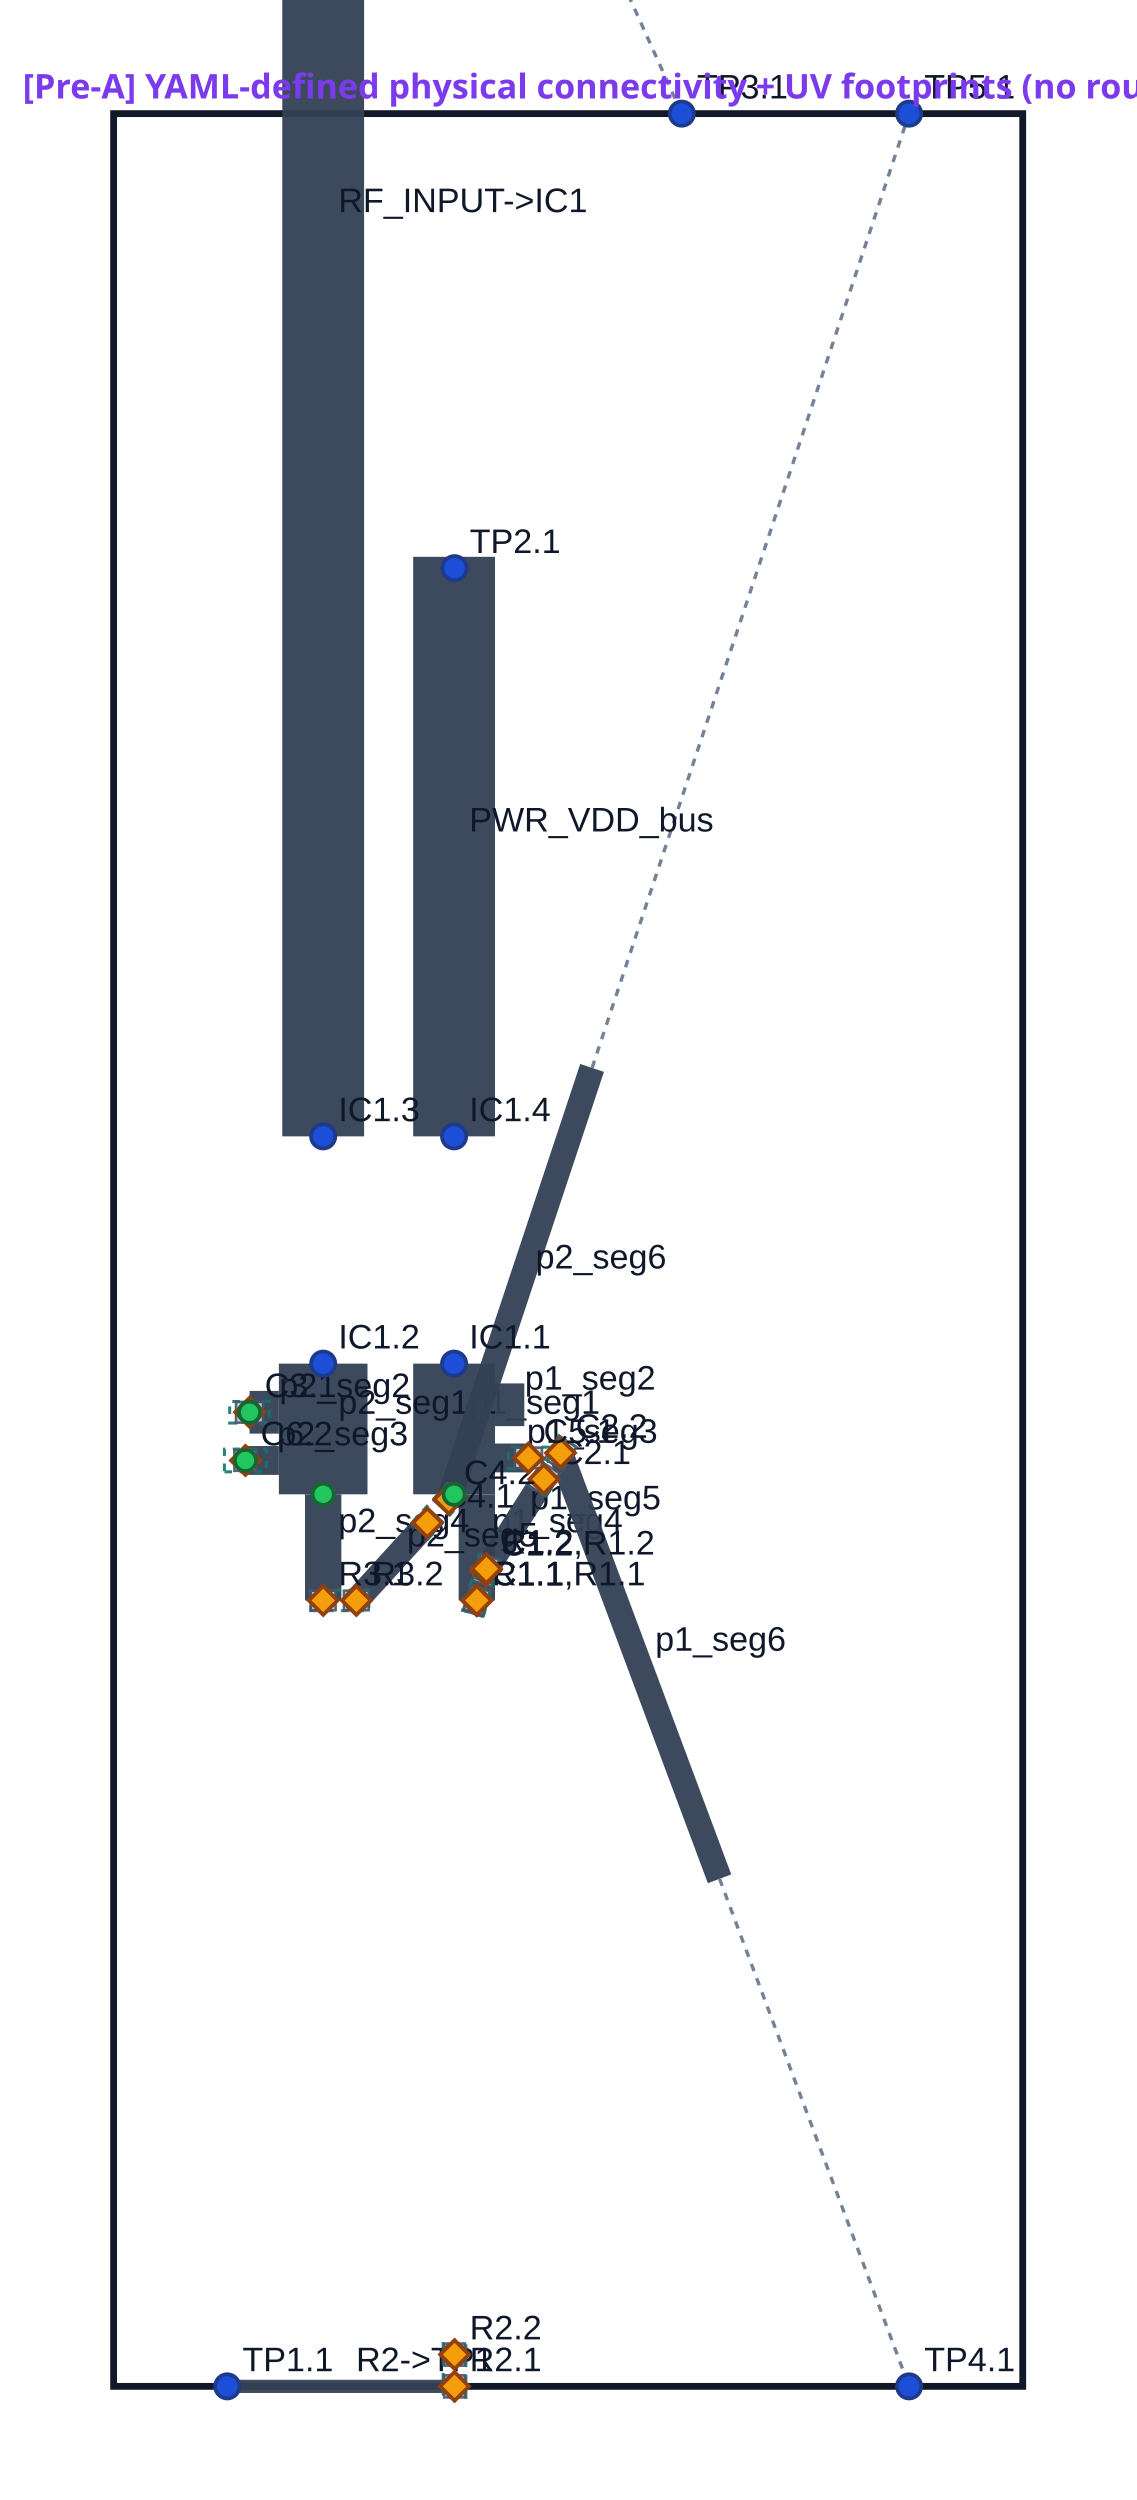
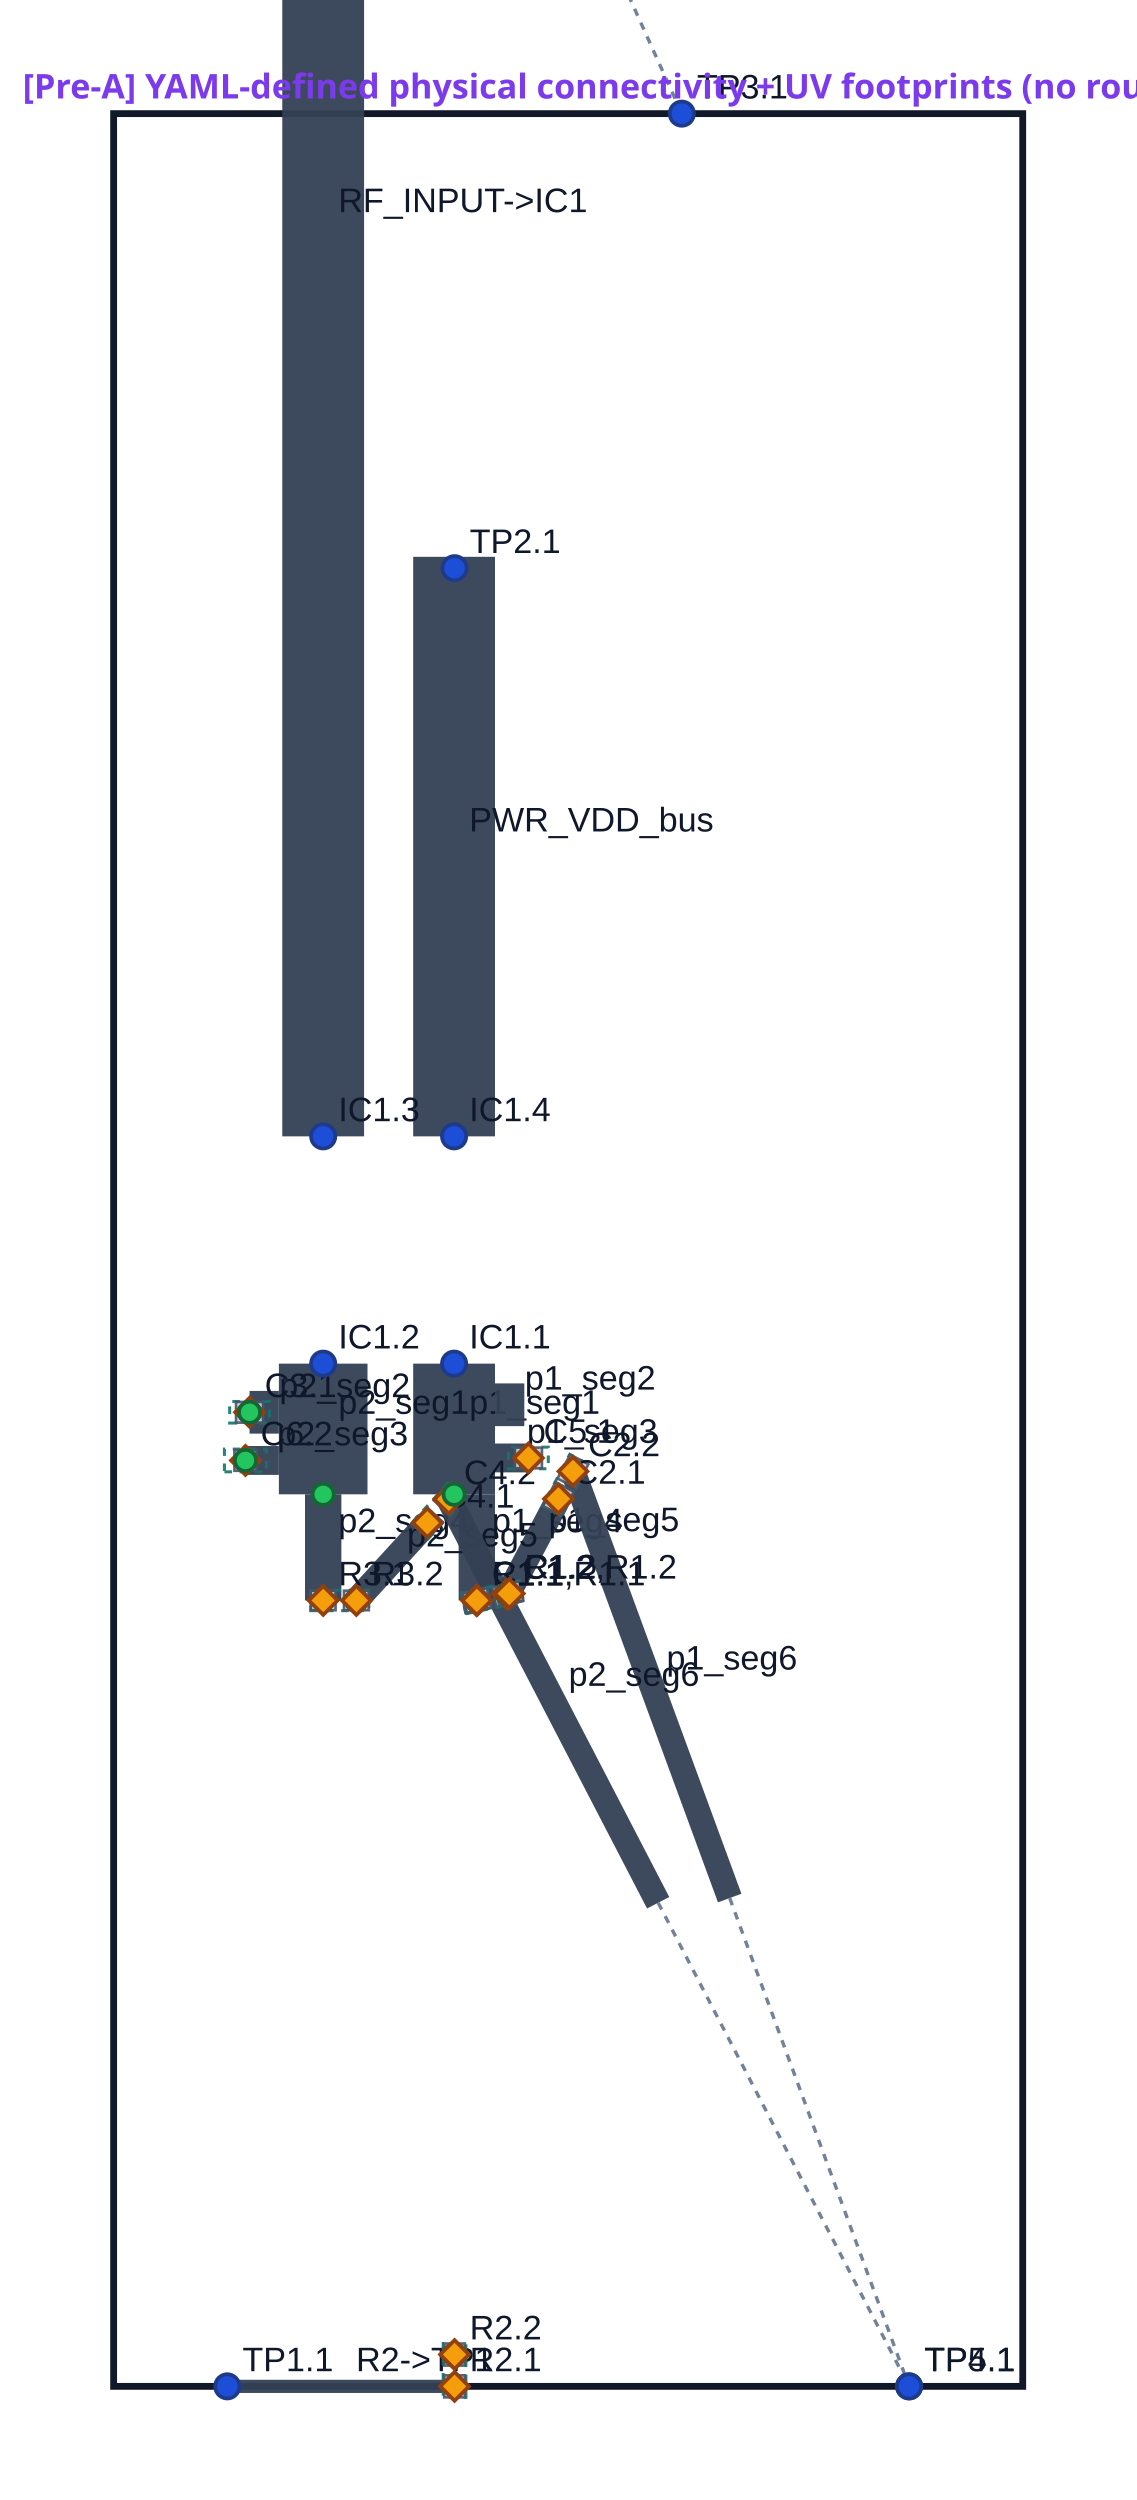
<svg xmlns="http://www.w3.org/2000/svg" width="300.0" height="660.0" viewBox="0 0 300.0 660.0" role="img" aria-label="Pre-A connectivity">
  <style>.prea-board{fill:none;stroke:#111827;stroke-width:1.8;}.prea-fixed-point{fill:#1d4ed8;stroke:#1e3a8a;stroke-width:1;}.prea-node{fill:#22c55e;stroke:#166534;stroke-width:1;}.prea-virtual-endpoint{fill:#f59e0b;stroke:#92400e;stroke-width:1;}.prea-rlc-pad{fill:#cbd5e1;stroke:#475569;stroke-width:0.7;opacity:0.9;}.prea-rlc-bbox{fill:none;stroke:#0f766e;stroke-width:0.8;stroke-dasharray:2 2;opacity:0.9;}.prea-assist-link{stroke:#475569;stroke-width:0.7;stroke-dasharray:2 2;opacity:0.95;}.prea-edge-bridge{stroke:#64748b;stroke-width:0.9;stroke-dasharray:2 2;opacity:0.9;}.prea-edge{fill:none;stroke-linecap:butt;stroke-linejoin:miter;opacity:0.95;}.prea-label{fill:#0f172a;font-family:Arial,sans-serif;font-size:9px;}</style>
  <rect class="prea-board" x="30.00" y="30.00" width="240.00" height="600.00" />
-   <line class="prea-edge" data-edge-id="C1R1_to_combiner" x1="128.34" y1="414.39" x2="128.34" y2="414.39" stroke="#334155" stroke-width="1.20" />
+   <line class="prea-edge" data-edge-id="C1R1_to_combiner" x1="134.18" y1="420.74" x2="134.18" y2="420.74" stroke="#334155" stroke-width="1.20" />
  <line class="prea-edge" data-edge-id="IC1_pin1_seg1" x1="119.88" y1="360.00" x2="119.88" y2="394.50" stroke="#334155" stroke-width="21.60" />
  <text class="prea-label" x="123.88" y="373.25">p1_seg1</text>
  <line class="prea-edge" data-edge-id="IC1_pin1_seg2" x1="130.68" y1="370.86" x2="138.42" y2="370.86" stroke="#334155" stroke-width="11.28" />
  <text class="prea-label" x="138.55" y="366.86">p1_seg2</text>
  <line class="prea-edge" data-edge-id="IC1_pin1_seg2_to_R2" x1="120.00" y1="621.60" x2="120.00" y2="621.60" stroke="#334155" stroke-width="1.20" />
  <line class="prea-edge" data-edge-id="IC1_pin1_seg3" x1="130.68" y1="384.90" x2="139.50" y2="384.90" stroke="#334155" stroke-width="7.62" />
  <text class="prea-label" x="139.09" y="380.90">p1_seg3</text>
  <line class="prea-edge" data-edge-id="IC1_pin1_seg3_to_C5" x1="139.50" y1="384.90" x2="139.50" y2="384.90" stroke="#334155" stroke-width="1.20" />
  <line class="prea-edge" data-edge-id="IC1_pin1_seg4" x1="125.88" y1="394.50" x2="125.88" y2="422.52" stroke="#334155" stroke-width="9.60" />
  <text class="prea-label" x="129.88" y="404.51">p1_seg4</text>
  <line class="prea-edge" data-edge-id="IC1_pin1_seg4_to_C1R1" x1="125.88" y1="422.52" x2="125.88" y2="422.52" stroke="#334155" stroke-width="1.20" />
-   <line class="prea-edge" data-edge-id="IC1_pin1_seg5" x1="128.34" y1="414.39" x2="143.56" y2="390.52" stroke="#334155" stroke-width="6.60" />
-   <text class="prea-label" x="139.95" y="398.45">p1_seg5</text>
-   <line class="prea-edge" data-edge-id="IC1_pin1_seg6" x1="147.98" y1="383.59" x2="189.96" y2="496.00" stroke="#334155" stroke-width="6.60" />
-   <line class="prea-edge-bridge" data-edge-id="IC1_pin1_seg6" x1="189.96" y1="496.00" x2="240.00" y2="630.00" />
-   <text class="prea-label" x="172.97" y="435.79">p1_seg6</text>
+   <line class="prea-edge" data-edge-id="IC1_pin1_seg5" x1="134.18" y1="420.74" x2="147.42" y2="395.71" stroke="#334155" stroke-width="6.60" />
+   <text class="prea-label" x="144.80" y="404.22">p1_seg5</text>
+   <line class="prea-edge" data-edge-id="IC1_pin1_seg6" x1="151.26" y1="388.44" x2="192.64" y2="501.08" stroke="#334155" stroke-width="6.60" />
+   <line class="prea-edge-bridge" data-edge-id="IC1_pin1_seg6" x1="192.64" y1="501.08" x2="240.00" y2="630.00" />
+   <text class="prea-label" x="175.95" y="440.76">p1_seg6</text>
  <line class="prea-edge" data-edge-id="IC1_pin2_seg1" x1="85.32" y1="360.00" x2="85.32" y2="394.50" stroke="#334155" stroke-width="23.40" />
  <text class="prea-label" x="89.32" y="373.25">p2_seg1</text>
  <line class="prea-edge" data-edge-id="IC1_pin2_seg2" x1="73.62" y1="372.84" x2="65.88" y2="372.84" stroke="#334155" stroke-width="11.28" />
  <text class="prea-label" x="73.75" y="368.84">p2_seg2</text>
  <line class="prea-edge" data-edge-id="IC1_pin2_seg2_to_C3" x1="65.88" y1="372.84" x2="65.88" y2="372.84" stroke="#334155" stroke-width="1.20" />
  <line class="prea-edge" data-edge-id="IC1_pin2_seg3" x1="73.62" y1="385.56" x2="64.80" y2="385.56" stroke="#334155" stroke-width="7.62" />
  <text class="prea-label" x="73.21" y="381.56">p2_seg3</text>
  <line class="prea-edge" data-edge-id="IC1_pin2_seg3_to_C6" x1="64.80" y1="385.56" x2="64.80" y2="385.56" stroke="#334155" stroke-width="1.20" />
  <line class="prea-edge" data-edge-id="IC1_pin2_seg4" x1="85.32" y1="394.50" x2="85.32" y2="422.52" stroke="#334155" stroke-width="9.60" />
  <text class="prea-label" x="89.32" y="404.51">p2_seg4</text>
  <line class="prea-edge" data-edge-id="IC1_pin2_seg5" x1="94.08" y1="422.52" x2="112.81" y2="402.01" stroke="#334155" stroke-width="6.60" />
  <text class="prea-label" x="107.45" y="408.26">p2_seg5</text>
-   <line class="prea-edge" data-edge-id="IC1_pin2_seg6" x1="118.48" y1="395.81" x2="156.31" y2="281.93" stroke="#334155" stroke-width="6.60" />
-   <line class="prea-edge-bridge" data-edge-id="IC1_pin2_seg6" x1="156.31" y1="281.93" x2="240.00" y2="30.00" />
-   <text class="prea-label" x="141.40" y="334.87">p2_seg6</text>
+   <line class="prea-edge" data-edge-id="IC1_pin2_seg6" x1="118.48" y1="395.81" x2="173.75" y2="502.32" stroke="#334155" stroke-width="6.60" />
+   <line class="prea-edge-bridge" data-edge-id="IC1_pin2_seg6" x1="173.75" y1="502.32" x2="240.00" y2="630.00" />
+   <text class="prea-label" x="150.11" y="445.06">p2_seg6</text>
  <line class="prea-edge" data-edge-id="PWR_VDD_bus" x1="119.88" y1="147.00" x2="119.88" y2="300.00" stroke="#334155" stroke-width="21.60" />
  <line class="prea-edge-bridge" data-edge-id="PWR_VDD_bus" x1="119.88" y1="147.00" x2="120.00" y2="150.00" />
  <text class="prea-label" x="123.88" y="219.50">PWR_VDD_bus</text>
  <line class="prea-edge" data-edge-id="R2_to_TP1" x1="120.00" y1="630.00" x2="60.00" y2="630.00" stroke="#334155" stroke-width="3.48" />
  <text class="prea-label" x="94.00" y="626.00">R2-&gt;TP1</text>
  <line class="prea-edge" data-edge-id="R3_to_combiner" x1="94.08" y1="422.52" x2="94.08" y2="422.52" stroke="#334155" stroke-width="1.20" />
  <line class="prea-edge" data-edge-id="RF_INPUT_to_IC1" x1="85.32" y1="-180.00" x2="85.32" y2="300.00" stroke="#334155" stroke-width="21.60" />
  <line class="prea-edge-bridge" data-edge-id="RF_INPUT_to_IC1" x1="85.32" y1="-180.00" x2="180.00" y2="30.00" />
  <text class="prea-label" x="89.32" y="56.00">RF_INPUT-&gt;IC1</text>
-   <path class="prea-rlc-bbox" d="M 127.58,426.76 L 132.02,412.06 L 126.56,410.41 L 122.12,425.11 Z" />
-   <polygon class="prea-rlc-pad" points="127.46,426.73 129.53,419.89 124.30,418.31 122.23,425.15" />
-   <polygon class="prea-rlc-pad" points="129.84,418.86 131.90,412.02 126.68,410.44 124.61,417.28" />
-   <path class="prea-rlc-bbox" d="M 127.52,426.43 L 131.94,411.79 L 126.78,410.22 L 122.35,424.87 Z" />
-   <polygon class="prea-rlc-pad" points="127.40,426.40 129.30,420.14 124.36,418.64 122.46,424.90" />
-   <polygon class="prea-rlc-pad" points="129.94,418.01 131.83,411.75 126.89,410.26 125.00,416.52" />
-   <path class="prea-rlc-bbox" d="M 144.05,395.06 L 152.31,382.11 L 147.50,379.04 L 139.24,391.99 Z" />
-   <polygon class="prea-rlc-pad" points="143.95,394.99 147.79,388.97 143.18,386.04 139.34,392.06" />
-   <polygon class="prea-rlc-pad" points="148.37,388.06 152.21,382.04 147.60,379.11 143.76,385.13" />
+   <path class="prea-rlc-bbox" d="M 122.99,426.05 L 138.01,422.84 L 136.81,417.26 L 121.79,420.48 Z" />
+   <polygon class="prea-rlc-pad" points="122.96,425.94 129.94,424.44 128.80,419.10 121.82,420.60" />
+   <polygon class="prea-rlc-pad" points="131.00,424.22 137.98,422.72 136.84,417.38 129.86,418.88" />
+   <path class="prea-rlc-bbox" d="M 123.25,425.84 L 138.21,422.64 L 137.08,417.36 L 122.12,420.56 Z" />
+   <polygon class="prea-rlc-pad" points="123.22,425.73 129.62,424.36 128.54,419.31 122.14,420.68" />
+   <polygon class="prea-rlc-pad" points="131.79,423.89 138.18,422.52 137.10,417.48 130.71,418.85" />
+   <path class="prea-rlc-bbox" d="M 148.27,400.19 L 155.45,386.62 L 150.41,383.95 L 143.23,397.53 Z" />
+   <polygon class="prea-rlc-pad" points="148.16,400.14 151.50,393.83 146.67,391.27 143.34,397.59" />
+   <polygon class="prea-rlc-pad" points="152.01,392.87 155.34,386.56 150.52,384.01 147.18,390.32" />
  <path class="prea-rlc-bbox" d="M 123.00,632.91 L 123.00,618.69 L 117.00,618.69 L 117.00,632.91 Z" />
  <polygon class="prea-rlc-pad" points="117.27,627.09 117.27,632.91 122.73,632.91 122.73,627.09" />
  <polygon class="prea-rlc-pad" points="122.73,624.51 122.73,618.69 117.27,618.69 117.27,624.51" />
  <path class="prea-rlc-bbox" d="M 60.63,375.69 L 71.13,375.69 L 71.13,369.99 L 60.63,369.99 Z" />
  <polygon class="prea-rlc-pad" points="62.31,375.57 69.45,375.57 69.45,370.11 62.31,370.11" />
  <path class="prea-rlc-bbox" d="M 82.05,425.22 L 97.35,425.22 L 97.35,419.82 L 82.05,419.82 Z" />
  <polygon class="prea-rlc-pad" points="82.05,425.10 88.59,425.10 88.59,419.94 82.05,419.94" />
  <polygon class="prea-rlc-pad" points="90.81,425.10 97.35,425.10 97.35,419.94 90.81,419.94" />
  <path class="prea-rlc-bbox" d="M 113.07,406.18 L 122.66,395.68 L 118.23,391.63 L 108.64,402.13 Z" />
  <polygon class="prea-rlc-pad" points="112.76,398.02 108.84,402.32 112.87,406.00 116.79,401.70" />
  <polygon class="prea-rlc-pad" points="118.53,399.80 122.46,395.50 118.43,391.82 114.50,396.11" />
  <path class="prea-rlc-bbox" d="M 134.25,387.75 L 144.75,387.75 L 144.75,382.05 L 134.25,382.05 Z" />
  <polygon class="prea-rlc-pad" points="135.93,387.63 143.07,387.63 143.07,382.17 135.93,382.17" />
  <path class="prea-rlc-bbox" d="M 59.25,388.56 L 70.35,388.56 L 70.35,382.56 L 59.25,382.56 Z" />
  <polygon class="prea-rlc-pad" points="61.89,388.29 67.71,388.29 67.71,382.83 61.89,382.83" />
  <polygon class="prea-virtual-endpoint" points="125.88,418.72 129.68,422.52 125.88,426.32 122.08,422.52" />
  <text class="prea-label" x="129.88" y="418.52">C1.1</text>
  <polygon class="prea-virtual-endpoint" points="125.88,418.72 129.68,422.52 125.88,426.32 122.08,422.52" />
  <text class="prea-label" x="129.88" y="418.52">C1.1,R1.1</text>
-   <polygon class="prea-virtual-endpoint" points="128.26,410.85 132.06,414.65 128.26,418.45 124.46,414.65" />
-   <text class="prea-label" x="132.26" y="410.65">C1.2</text>
-   <polygon class="prea-virtual-endpoint" points="128.34,410.59 132.14,414.39 128.34,418.19 124.54,414.39" />
-   <text class="prea-label" x="132.34" y="410.39">C1.2,R1.2</text>
-   <polygon class="prea-virtual-endpoint" points="143.56,386.72 147.36,390.52 143.56,394.32 139.76,390.52" />
-   <text class="prea-label" x="147.56" y="386.52">C2.1</text>
-   <polygon class="prea-virtual-endpoint" points="147.98,379.79 151.78,383.59 147.98,387.39 144.18,383.59" />
-   <text class="prea-label" x="151.98" y="379.59">C2.2</text>
+   <polygon class="prea-virtual-endpoint" points="133.92,417.00 137.72,420.80 133.92,424.60 130.12,420.80" />
+   <text class="prea-label" x="137.92" y="416.80">C1.2</text>
+   <polygon class="prea-virtual-endpoint" points="134.18,416.94 137.98,420.74 134.18,424.54 130.38,420.74" />
+   <text class="prea-label" x="138.18" y="416.74">C1.2,R1.2</text>
+   <polygon class="prea-virtual-endpoint" points="147.42,391.91 151.22,395.71 147.42,399.51 143.62,395.71" />
+   <text class="prea-label" x="151.42" y="391.71">C2.1</text>
+   <polygon class="prea-virtual-endpoint" points="151.26,384.64 155.06,388.44 151.26,392.24 147.46,388.44" />
+   <text class="prea-label" x="155.26" y="384.44">C2.2</text>
  <polygon class="prea-virtual-endpoint" points="65.88,369.04 69.68,372.84 65.88,376.64 62.08,372.84" />
  <text class="prea-label" x="69.88" y="368.84">C3.1</text>
  <polygon class="prea-virtual-endpoint" points="112.81,398.21 116.61,402.01 112.81,405.81 109.01,402.01" />
  <text class="prea-label" x="116.81" y="398.01">C4.1</text>
  <polygon class="prea-virtual-endpoint" points="118.48,392.01 122.28,395.81 118.48,399.61 114.68,395.81" />
  <text class="prea-label" x="122.48" y="391.81">C4.2</text>
  <polygon class="prea-virtual-endpoint" points="139.50,381.10 143.30,384.90 139.50,388.70 135.70,384.90" />
  <text class="prea-label" x="143.50" y="380.90">C5.1</text>
  <polygon class="prea-virtual-endpoint" points="64.80,381.76 68.60,385.56 64.80,389.36 61.00,385.56" />
  <text class="prea-label" x="68.80" y="381.56">C6.2</text>
  <circle class="prea-fixed-point" cx="119.88" cy="360.00" r="3.2" />
  <text class="prea-label" x="123.88" y="356.00">IC1.1</text>
  <circle class="prea-fixed-point" cx="85.32" cy="360.00" r="3.2" />
  <text class="prea-label" x="89.32" y="356.00">IC1.2</text>
  <circle class="prea-fixed-point" cx="85.32" cy="300.00" r="3.2" />
  <text class="prea-label" x="89.32" y="296.00">IC1.3</text>
  <circle class="prea-fixed-point" cx="119.88" cy="300.00" r="3.2" />
  <text class="prea-label" x="123.88" y="296.00">IC1.4</text>
  <circle class="prea-node" cx="119.88" cy="394.50" r="2.8" />
  <circle class="prea-node" cx="120.00" cy="621.60" r="2.8" />
  <circle class="prea-node" cx="125.88" cy="422.52" r="2.8" />
-   <circle class="prea-node" cx="128.34" cy="414.39" r="2.8" />
+   <circle class="prea-node" cx="134.18" cy="420.74" r="2.8" />
  <circle class="prea-node" cx="85.32" cy="394.50" r="2.8" />
  <circle class="prea-node" cx="65.88" cy="372.84" r="2.8" />
  <circle class="prea-node" cx="64.80" cy="385.56" r="2.8" />
  <circle class="prea-node" cx="94.08" cy="422.52" r="2.8" />
  <polygon class="prea-virtual-endpoint" points="125.88,418.72 129.68,422.52 125.88,426.32 122.08,422.52" />
  <text class="prea-label" x="129.88" y="418.52">R1.1</text>
-   <polygon class="prea-virtual-endpoint" points="128.41,410.33 132.21,414.13 128.41,417.93 124.61,414.13" />
-   <text class="prea-label" x="132.41" y="410.13">R1.2</text>
+   <polygon class="prea-virtual-endpoint" points="134.45,416.89 138.25,420.69 134.45,424.49 130.65,420.69" />
+   <text class="prea-label" x="138.45" y="416.69">R1.2</text>
  <polygon class="prea-virtual-endpoint" points="120.00,626.20 123.80,630.00 120.00,633.80 116.20,630.00" />
  <text class="prea-label" x="124.00" y="626.00">R2.1</text>
  <polygon class="prea-virtual-endpoint" points="120.00,617.80 123.80,621.60 120.00,625.40 116.20,621.60" />
  <text class="prea-label" x="124.00" y="617.60">R2.2</text>
  <polygon class="prea-virtual-endpoint" points="85.32,418.72 89.12,422.52 85.32,426.32 81.52,422.52" />
  <text class="prea-label" x="89.32" y="418.52">R3.1</text>
  <polygon class="prea-virtual-endpoint" points="94.08,418.72 97.88,422.52 94.08,426.32 90.28,422.52" />
  <text class="prea-label" x="98.08" y="418.52">R3.2</text>
  <circle class="prea-fixed-point" cx="60.00" cy="630.00" r="3.2" />
  <text class="prea-label" x="64.00" y="626.00">TP1.1</text>
  <circle class="prea-fixed-point" cx="120.00" cy="150.00" r="3.2" />
  <text class="prea-label" x="124.00" y="146.00">TP2.1</text>
  <circle class="prea-fixed-point" cx="180.00" cy="30.00" r="3.2" />
  <text class="prea-label" x="184.00" y="26.00">TP3.1</text>
  <circle class="prea-fixed-point" cx="240.00" cy="630.00" r="3.2" />
  <text class="prea-label" x="244.00" y="626.00">TP4.1</text>
-   <circle class="prea-fixed-point" cx="240.00" cy="30.00" r="3.2" />
-   <text class="prea-label" x="244.00" y="26.00">TP5.1</text>
+   <circle class="prea-fixed-point" cx="240.00" cy="630.00" r="3.2" />
+   <text class="prea-label" x="244.00" y="626.00">TP5.1</text>
  <text x="6" y="26" font-family="sans-serif" font-size="9" font-weight="bold" fill="#7c3aed">[Pre-A] YAML-defined physical connectivity + UV footprints (no routing)</text>
</svg>
